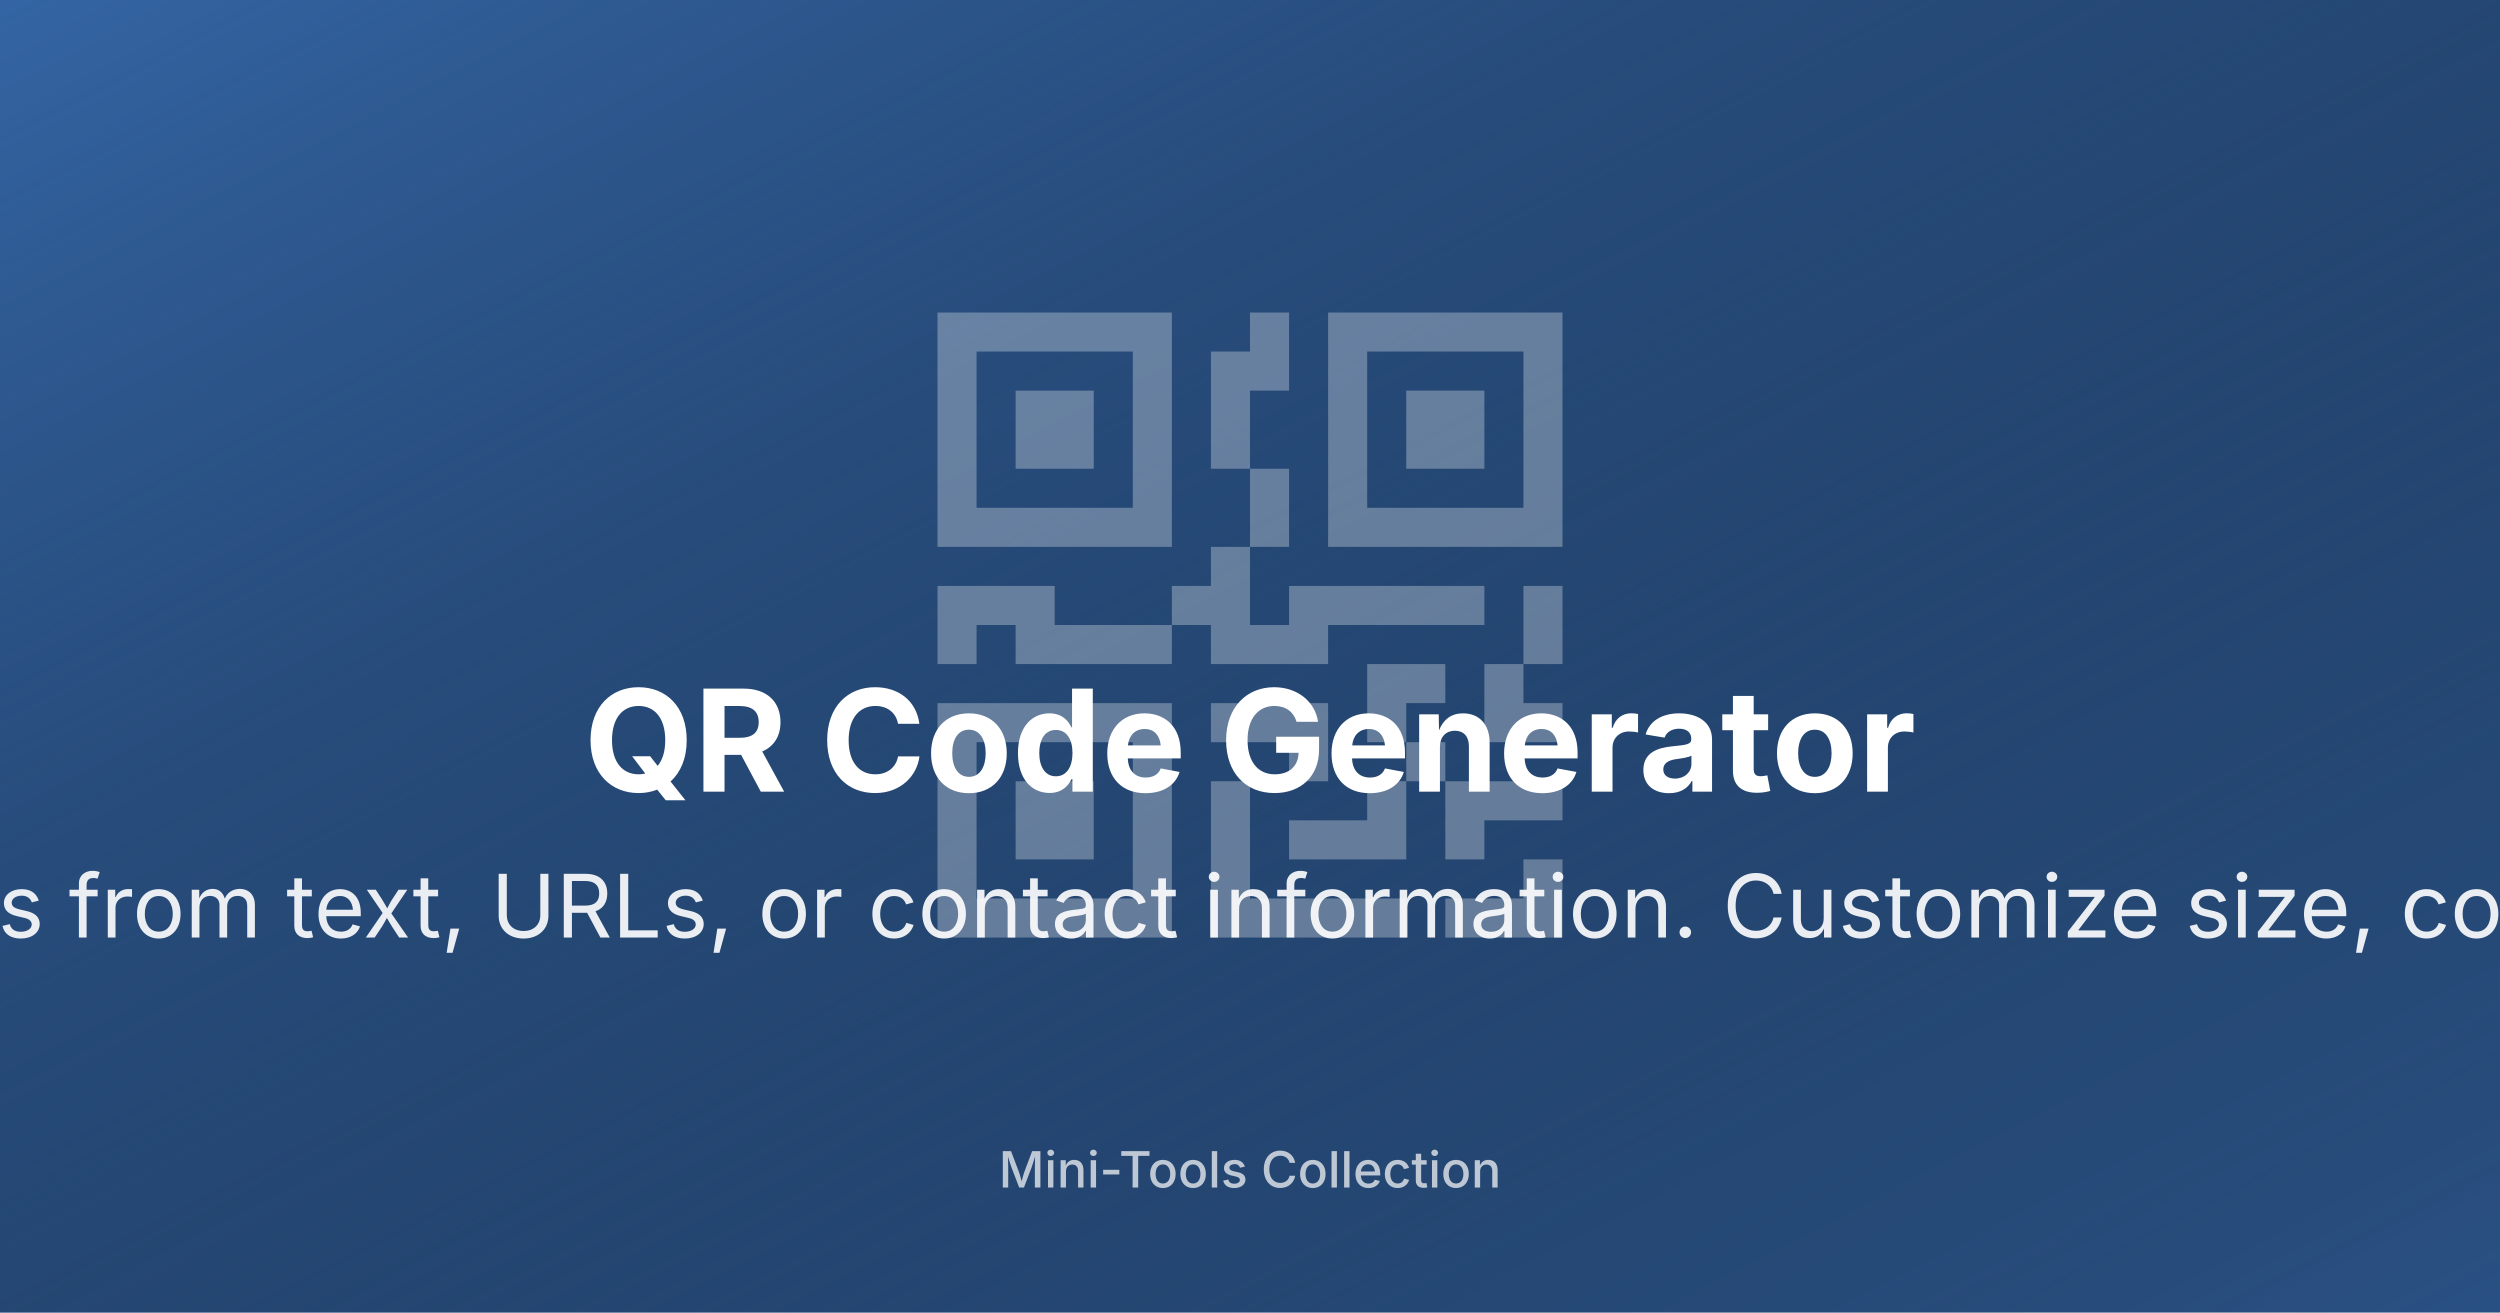
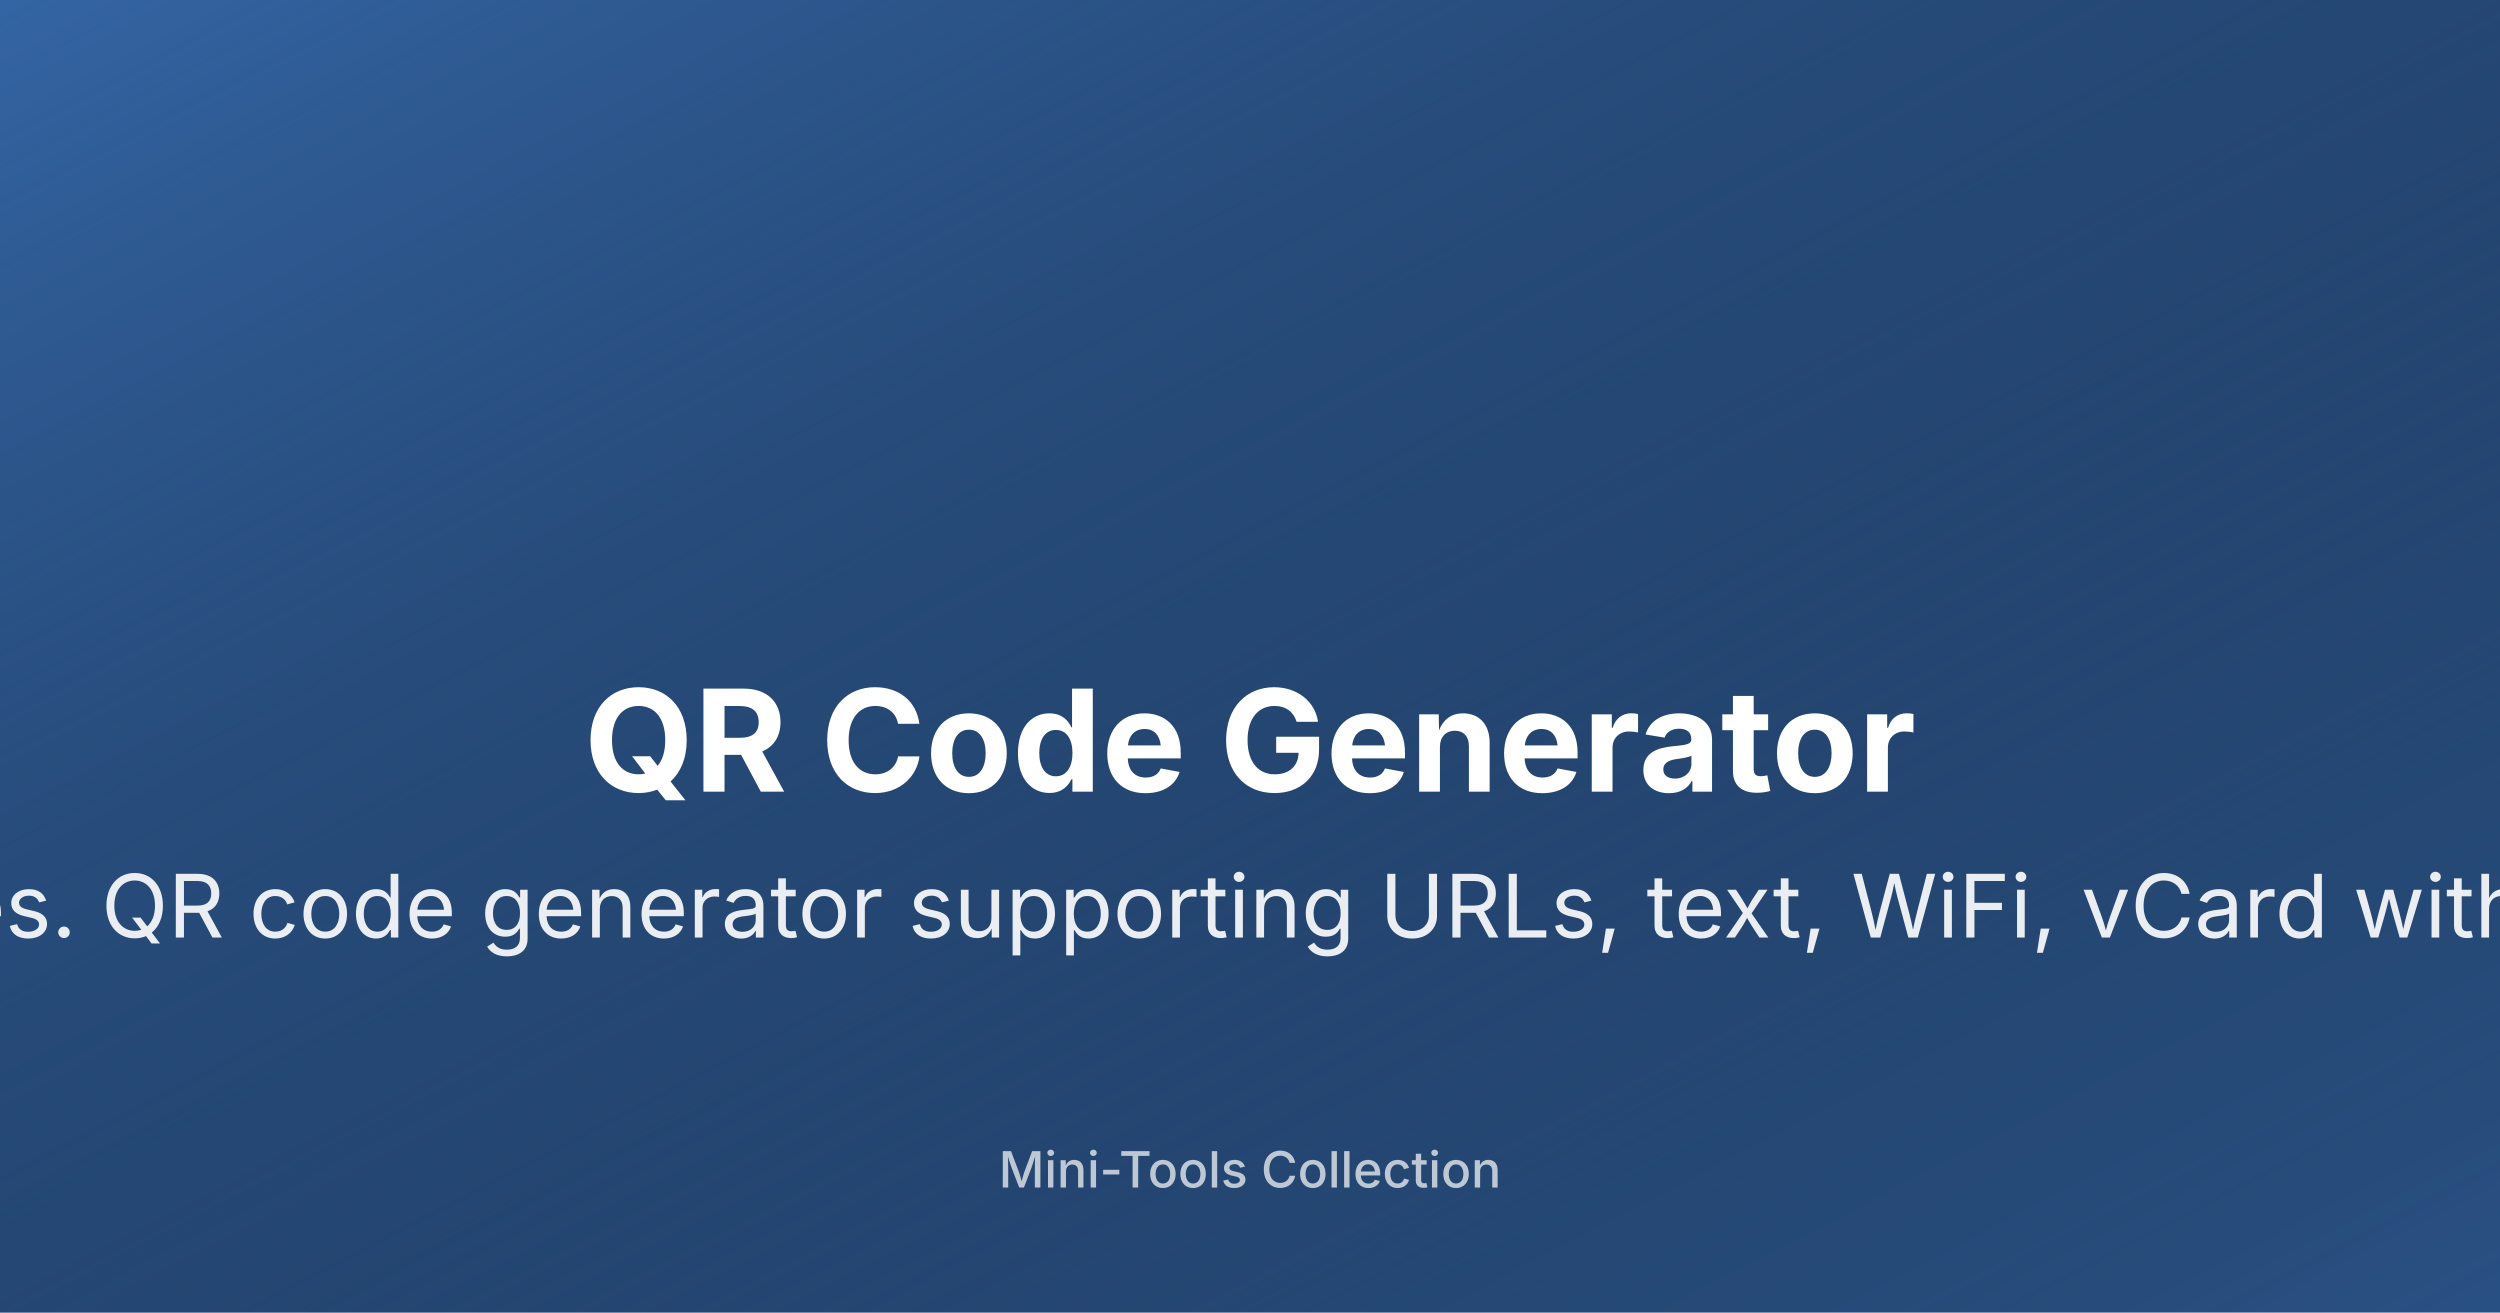
<svg xmlns="http://www.w3.org/2000/svg" width="1200" height="630" viewBox="0 0 1200 630">
  <rect width="1200" height="630" fill="#3465a4" />
  <defs>
    <linearGradient id="gradqrCodeGeneratorTool" x1="0%" y1="0%" x2="100%" y2="100%">
      <stop offset="0%" style="stop-color:#3465a4;stop-opacity:1" />
      <stop offset="100%" style="stop-color:#000000;stop-opacity:0.2" />
    </linearGradient>
  </defs>
  <rect width="1200" height="630" fill="url(#gradqrCodeGeneratorTool)" />
  <g transform="translate(450, 150)">
    <svg width="300" height="300" viewBox="0 0 16 16" fill="#ffffff" opacity="0.3">
-       <path d="M2 2h2v2H2V2Z" />
-       <path d="M6 0v6H0V0h6ZM5 1H1v4h4V1ZM4 12H2v2h2v-2Z" />
-       <path d="M6 10v6H0v-6h6Zm-5 1v4h4v-4H1Zm11-9h2v2h-2V2Z" />
-       <path d="M10 0v6h6V0h-6Zm5 1v4h-4V1h4ZM8 1V0h1v2H8v2H7V1h1Zm0 5V4h1v2H8ZM6 8V7h1V6h1v2h1V7h5v1h-4v1H7V8H6Zm0 0v1H2V8H1v1H0V7h3v1h3Zm10 1h-1V7h1v2Zm-1 0h-1v2h2v-1h-1V9Zm-4 0h2v1h-1v1h-1V9Zm2 3v-1h-1v1h-1v1H9v1h3v-2h1Zm0 0h3v1h-2v1h-1v-2Zm-4-1v1h1v-2H7v1h2Z" />
-       <path d="M7 12h1v3h4v1H7v-4Zm9 2v2h-3v-1h2v-1h1Z" />
+       &lt;path d="M2 2h2v2H2V2Z"/&gt;&lt;path d="M6 0v6H0V0h6ZM5 1H1v4h4V1ZM4 12H2v2h2v-2Z"/&gt;&lt;path d="M6 10v6H0v-6h6Zm-5 1v4h4v-4H1Zm11-9h2v2h-2V2Z"/&gt;&lt;path d="M10 0v6h6V0h-6Zm5 1v4h-4V1h4ZM8 1V0h1v2H8v2H7V1h1Zm0 5V4h1v2H8ZM6 8V7h1V6h1v2h1V7h5v1h-4v1H7V8H6Zm0 0v1H2V8H1v1H0V7h3v1h3Zm10 1h-1V7h1v2Zm-1 0h-1v2h2v-1h-1V9Zm-4 0h2v1h-1v1h-1V9Zm2 3v-1h-1v1h-1v1H9v1h3v-2h1Zm0 0h3v1h-2v1h-1v-2Zm-4-1v1h1v-2H7v1h2Z"/&gt;&lt;path d="M7 12h1v3h4v1H7v-4Zm9 2v2h-3v-1h2v-1h1Z"/&gt;
    </svg>
  </g>
  <text x="600" y="380" font-family="system-ui, -apple-system, sans-serif" font-size="68" font-weight="700" fill="#ffffff" text-anchor="middle">
    QR Code Generator
  </text>
  <text x="600" y="450" font-family="system-ui, -apple-system, sans-serif" font-size="42" font-weight="400" fill="#ffffff" text-anchor="middle" opacity="0.9">
-     Create QR codes from text, URLs, or contact information. Customize size, colors, and error...
+     Create custom QR codes. QR code generator supporting URLs, text, WiFi, vCard with SVG/PNG download,...
  </text>
  <text x="600" y="570" font-family="system-ui, -apple-system, sans-serif" font-size="24" font-weight="500" fill="#ffffff" text-anchor="middle" opacity="0.7">
    Mini-Tools Collection
  </text>
</svg>
